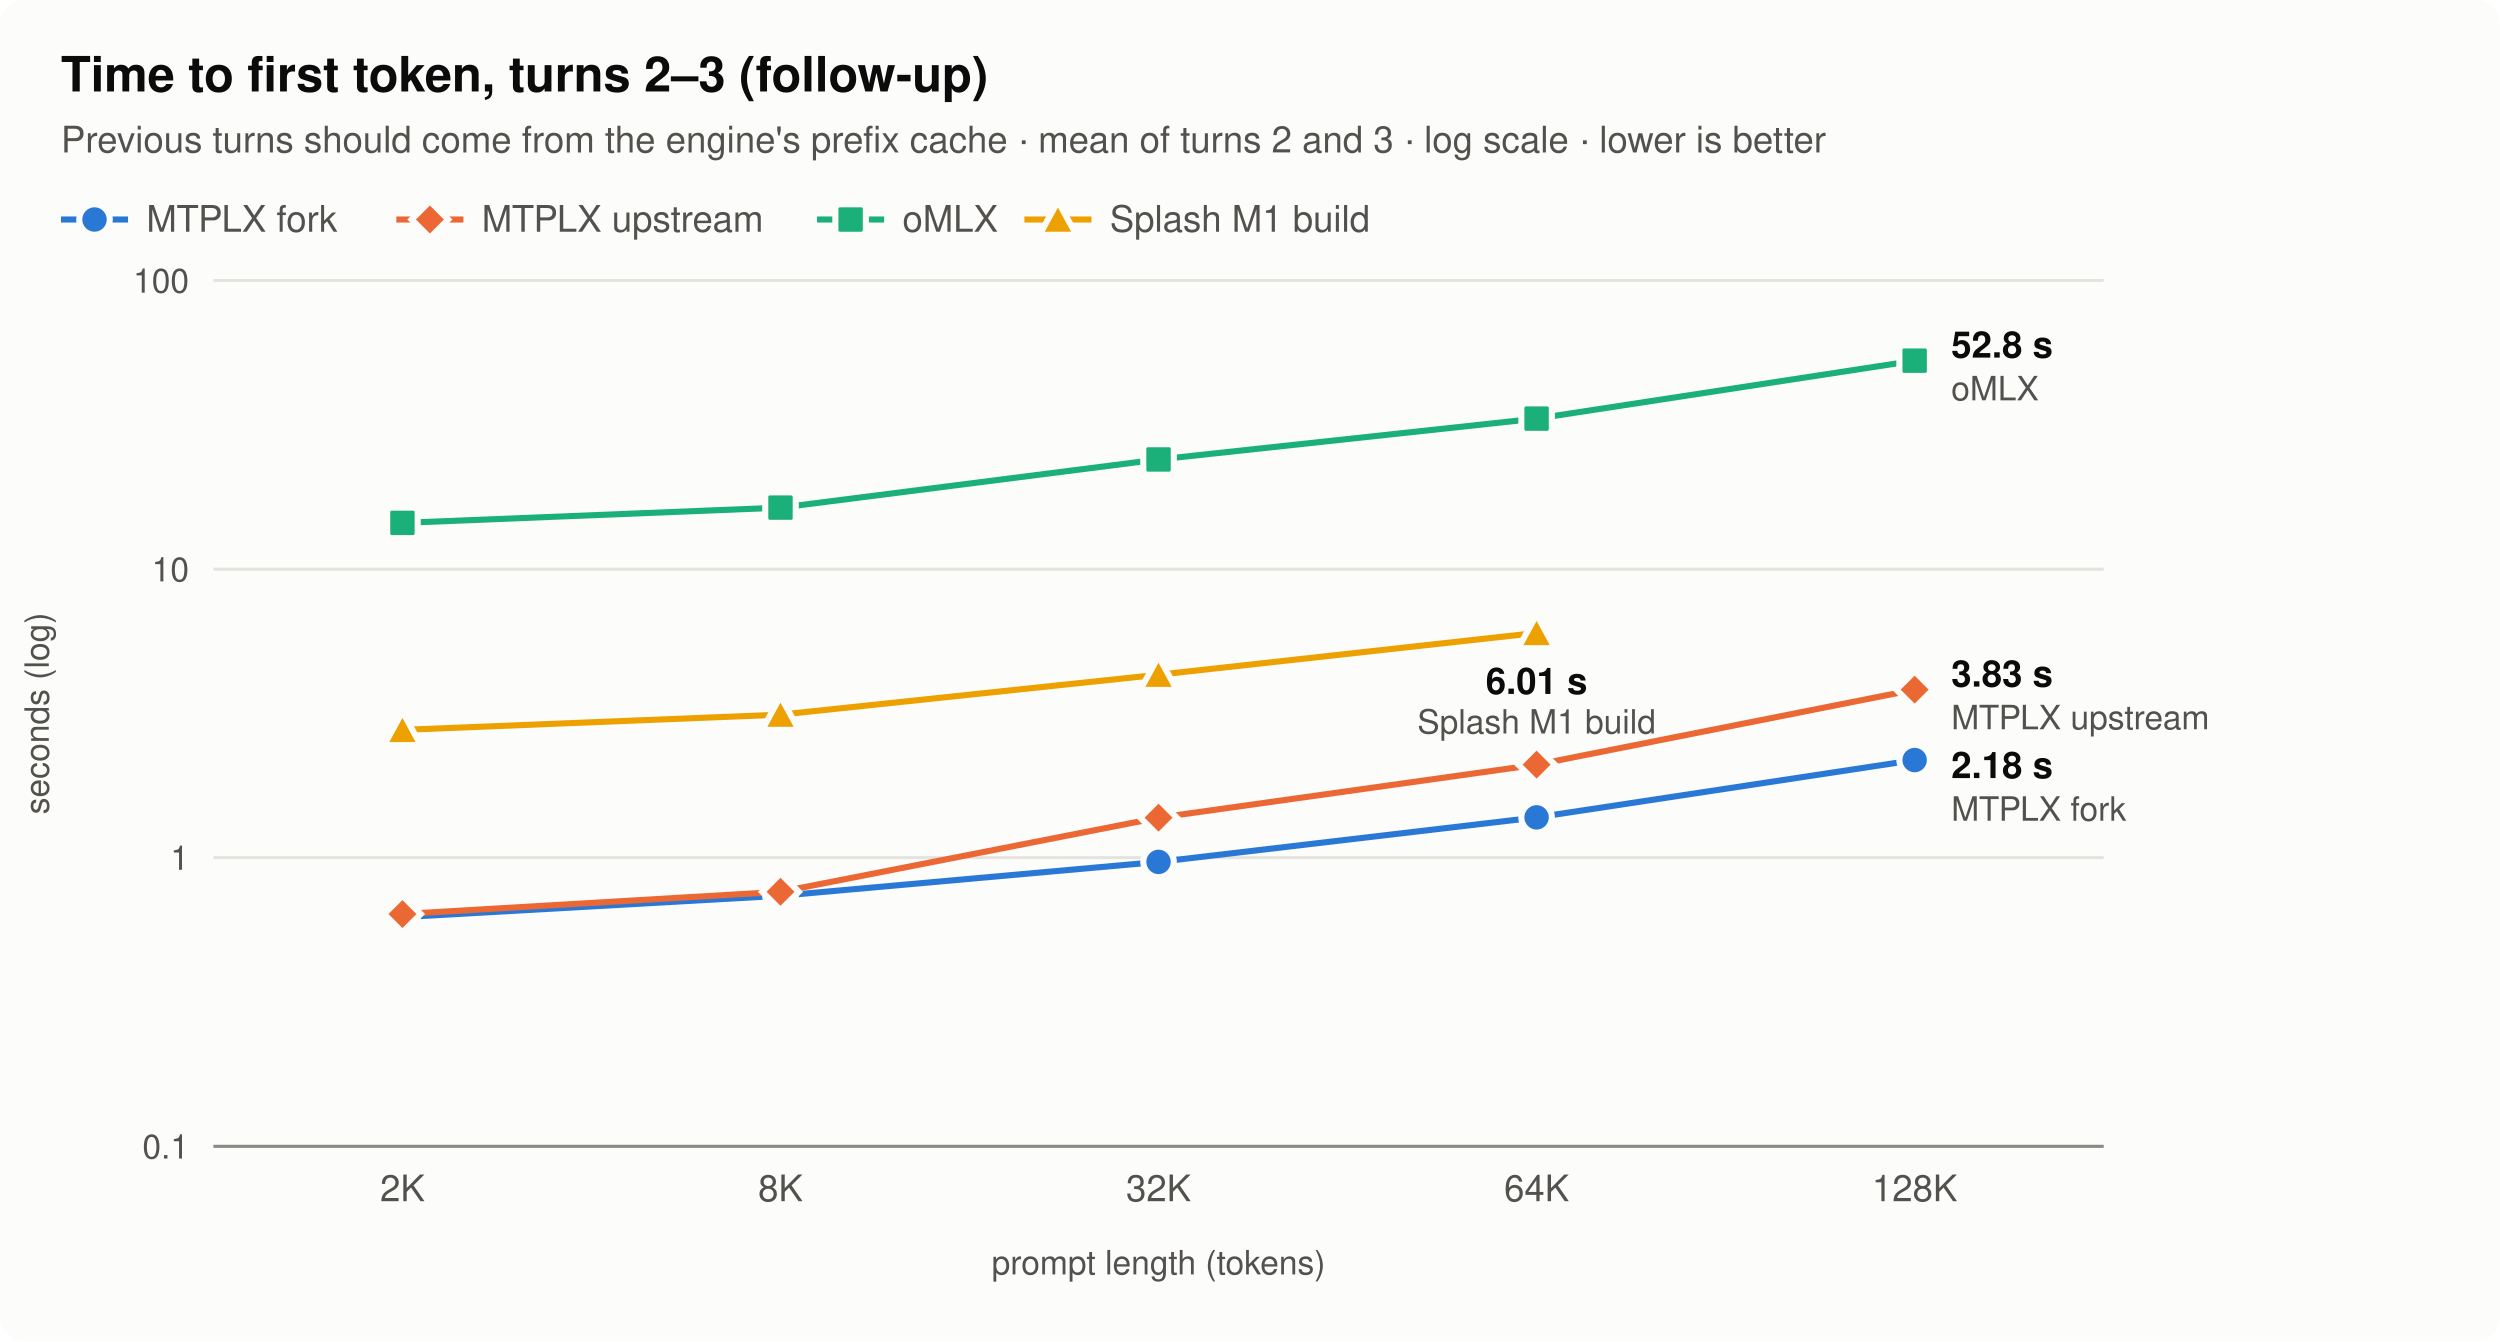
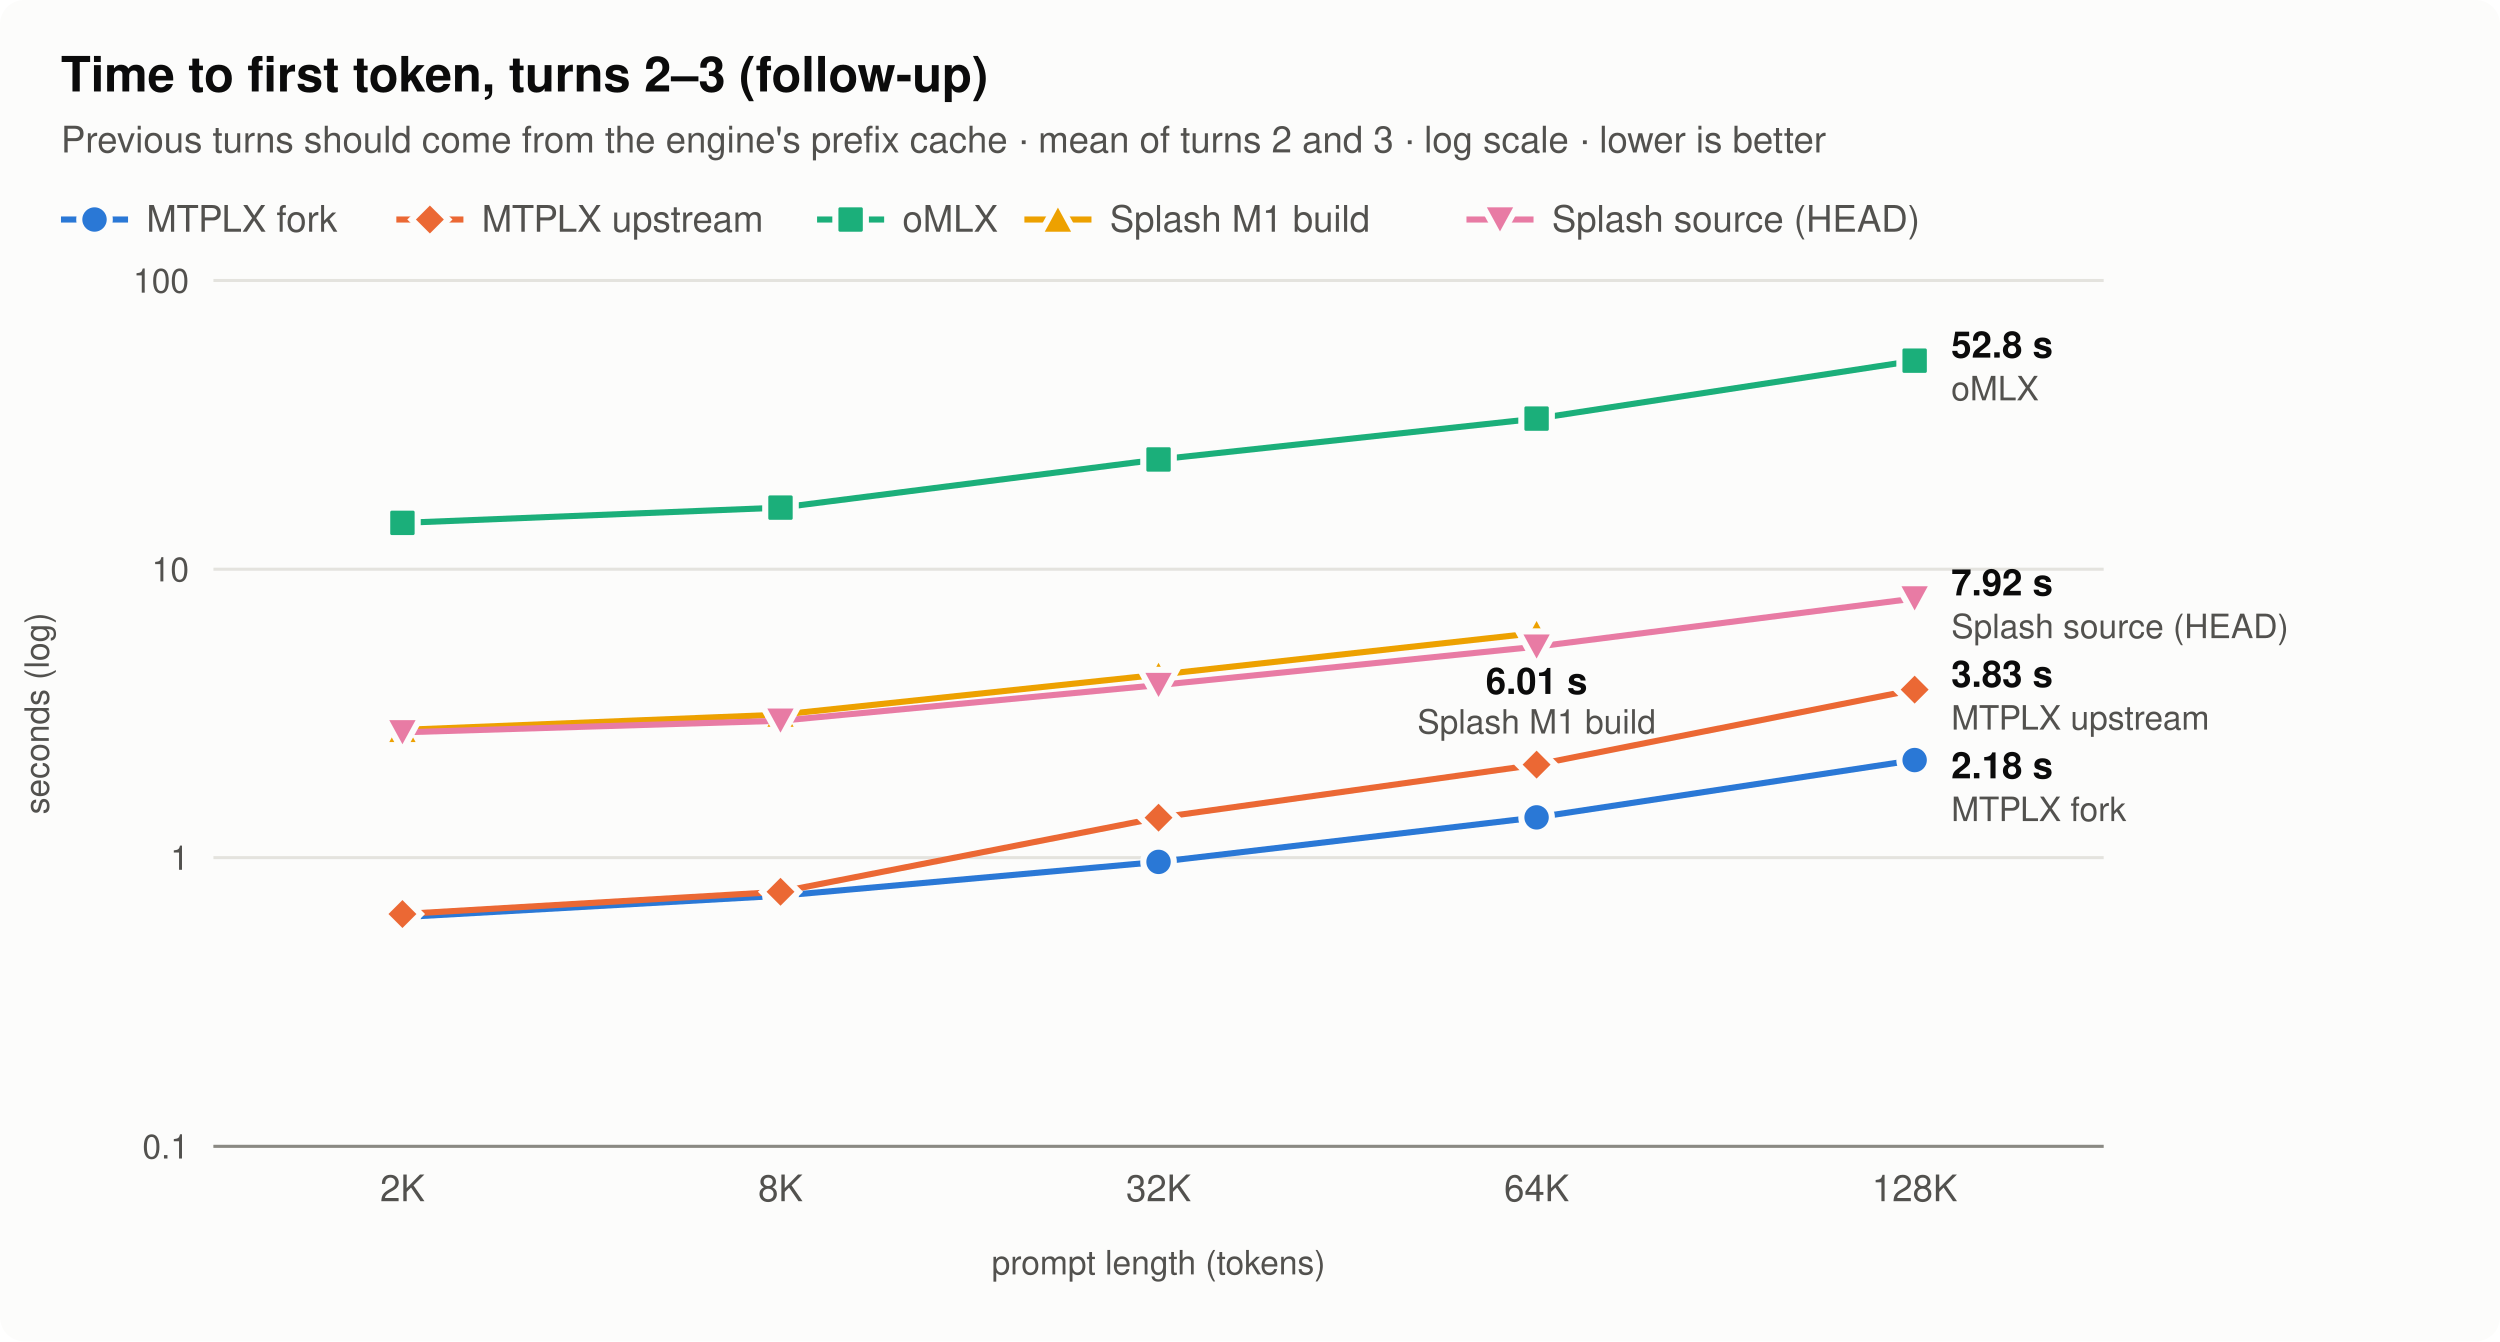
<svg xmlns="http://www.w3.org/2000/svg" viewBox="0 0 820 440" width="820" height="440" role="img" aria-label="Time to first token, turns 2–3 (follow-up)" font-family="-apple-system,BlinkMacSystemFont,Segoe UI,Helvetica,Arial,sans-serif">
  <rect width="820" height="440" rx="8" fill="#fcfcfb" />
  <text x="20" y="30" fill="#0b0b0b" font-size="16" font-weight="600">Time to first token, turns 2–3 (follow-up)</text>
  <text x="20" y="50" fill="#52514e" font-size="12">Previous turns should come from the engine's prefix cache · mean of turns 2 and 3 · log scale · lower is better</text>
  <line x1="20" x2="42" y1="72" y2="72" stroke="#2a78d6" stroke-width="2" />
  <circle cx="31" cy="72" r="5" fill="#2a78d6" stroke="#fcfcfb" stroke-width="2" />
  <text x="48" y="76" fill="#52514e" font-size="12">MTPLX fork</text>
  <line x1="130" x2="152" y1="72" y2="72" stroke="#eb6834" stroke-width="2" />
  <path d="M141 66L147 72L141 78L135 72Z" fill="#eb6834" stroke="#fcfcfb" stroke-width="2" />
  <text x="158" y="76" fill="#52514e" font-size="12">MTPLX upstream</text>
  <line x1="268" x2="290" y1="72" y2="72" stroke="#1baf7a" stroke-width="2" />
  <rect x="274" y="67" width="10" height="10" rx="1.5" fill="#1baf7a" stroke="#fcfcfb" stroke-width="2" />
  <text x="296" y="76" fill="#52514e" font-size="12">oMLX</text>
  <line x1="336" x2="358" y1="72" y2="72" stroke="#eda100" stroke-width="2" />
  <path d="M347 66L353 77L341 77Z" fill="#eda100" stroke="#fcfcfb" stroke-width="2" />
  <text x="364" y="76" fill="#52514e" font-size="12">Splash M1 build</text>
+   <line x1="481" x2="503" y1="72" y2="72" stroke="#e87ba4" stroke-width="2" />
+   <path d="M492 78L498 67L486 67Z" fill="#e87ba4" stroke="#fcfcfb" stroke-width="2" />
+   <text x="509" y="76" fill="#52514e" font-size="12">Splash source (HEAD)</text>
  <line x1="70" x2="690" y1="376.0" y2="376.0" stroke="#e4e3de" />
  <text x="62" y="380.0" fill="#52514e" font-size="11" text-anchor="end">0.1</text>
  <line x1="70" x2="690" y1="281.3" y2="281.3" stroke="#e4e3de" />
  <text x="62" y="285.3" fill="#52514e" font-size="11" text-anchor="end">1</text>
  <line x1="70" x2="690" y1="186.7" y2="186.7" stroke="#e4e3de" />
  <text x="62" y="190.7" fill="#52514e" font-size="11" text-anchor="end">10</text>
  <line x1="70" x2="690" y1="92.0" y2="92.0" stroke="#e4e3de" />
  <text x="62" y="96.0" fill="#52514e" font-size="11" text-anchor="end">100</text>
  <line x1="70" x2="690" y1="376" y2="376" stroke="#8a8983" />
  <text x="132.0" y="394" fill="#52514e" font-size="12" text-anchor="middle">2K</text>
  <text x="256.0" y="394" fill="#52514e" font-size="12" text-anchor="middle">8K</text>
  <text x="380.0" y="394" fill="#52514e" font-size="12" text-anchor="middle">32K</text>
  <text x="504.0" y="394" fill="#52514e" font-size="12" text-anchor="middle">64K</text>
  <text x="628.0" y="394" fill="#52514e" font-size="12" text-anchor="middle">128K</text>
  <text x="380.0" y="418" fill="#52514e" font-size="11" text-anchor="middle">prompt length (tokens)</text>
  <text x="16" y="234.0" fill="#52514e" font-size="11" text-anchor="middle" transform="rotate(-90 16 234.0)">seconds (log)</text>
  <polyline points="132.0,300.8 256.0,293.8 380.0,282.7 504.0,268.1 628.0,249.3" fill="none" stroke="#2a78d6" stroke-width="2" stroke-linejoin="round" />
  <circle cx="132.0" cy="300.8" r="5" fill="#2a78d6" stroke="#fcfcfb" stroke-width="2" />
  <circle cx="256.0" cy="293.8" r="5" fill="#2a78d6" stroke="#fcfcfb" stroke-width="2" />
  <circle cx="380.0" cy="282.7" r="5" fill="#2a78d6" stroke="#fcfcfb" stroke-width="2" />
  <circle cx="504.0" cy="268.1" r="5" fill="#2a78d6" stroke="#fcfcfb" stroke-width="2" />
  <circle cx="628.0" cy="249.3" r="5" fill="#2a78d6" stroke="#fcfcfb" stroke-width="2" />
  <polyline points="132.0,299.8 256.0,292.5 380.0,268.2 504.0,250.8 628.0,226.2" fill="none" stroke="#eb6834" stroke-width="2" stroke-linejoin="round" />
  <path d="M132.0 293.8L138.0 299.8L132.0 305.8L126.0 299.8Z" fill="#eb6834" stroke="#fcfcfb" stroke-width="2" />
  <path d="M256.0 286.5L262.0 292.5L256.0 298.5L250.0 292.5Z" fill="#eb6834" stroke="#fcfcfb" stroke-width="2" />
  <path d="M380.0 262.2L386.0 268.2L380.0 274.2L374.0 268.2Z" fill="#eb6834" stroke="#fcfcfb" stroke-width="2" />
  <path d="M504.0 244.8L510.0 250.8L504.0 256.8L498.0 250.8Z" fill="#eb6834" stroke="#fcfcfb" stroke-width="2" />
  <path d="M628.0 220.2L634.0 226.2L628.0 232.2L622.0 226.2Z" fill="#eb6834" stroke="#fcfcfb" stroke-width="2" />
  <polyline points="132.0,171.5 256.0,166.5 380.0,150.7 504.0,137.3 628.0,118.3" fill="none" stroke="#1baf7a" stroke-width="2" stroke-linejoin="round" />
  <rect x="127.0" y="166.5" width="10" height="10" rx="1.5" fill="#1baf7a" stroke="#fcfcfb" stroke-width="2" />
  <rect x="251.0" y="161.5" width="10" height="10" rx="1.5" fill="#1baf7a" stroke="#fcfcfb" stroke-width="2" />
  <rect x="375.0" y="145.7" width="10" height="10" rx="1.5" fill="#1baf7a" stroke="#fcfcfb" stroke-width="2" />
  <rect x="499.0" y="132.3" width="10" height="10" rx="1.5" fill="#1baf7a" stroke="#fcfcfb" stroke-width="2" />
  <rect x="623.0" y="113.3" width="10" height="10" rx="1.5" fill="#1baf7a" stroke="#fcfcfb" stroke-width="2" />
  <polyline points="132.0,239.4 256.0,234.4 380.0,221.3 504.0,207.6" fill="none" stroke="#eda100" stroke-width="2" stroke-linejoin="round" />
  <path d="M132.0 233.4L138.0 244.4L126.0 244.4Z" fill="#eda100" stroke="#fcfcfb" stroke-width="2" />
  <path d="M256.0 228.4L262.0 239.4L250.0 239.4Z" fill="#eda100" stroke="#fcfcfb" stroke-width="2" />
  <path d="M380.0 215.3L386.0 226.3L374.0 226.3Z" fill="#eda100" stroke="#fcfcfb" stroke-width="2" />
  <path d="M504.0 201.6L510.0 212.6L498.0 212.6Z" fill="#eda100" stroke="#fcfcfb" stroke-width="2" />
  <text x="504.0" y="227.6" fill="#0b0b0b" font-size="12" font-weight="600" text-anchor="middle">6.01 s</text>
  <text x="504.0" y="240.6" fill="#52514e" font-size="11" text-anchor="middle">Splash M1 build</text>
+   <polyline points="132.0,240.2 256.0,236.4 380.0,224.7 504.0,212.1 628.0,196.3" fill="none" stroke="#e87ba4" stroke-width="2" stroke-linejoin="round" />
+   <path d="M132.0 246.2L138.0 235.2L126.0 235.2Z" fill="#e87ba4" stroke="#fcfcfb" stroke-width="2" />
+   <path d="M256.0 242.4L262.0 231.4L250.0 231.4Z" fill="#e87ba4" stroke="#fcfcfb" stroke-width="2" />
+   <path d="M380.0 230.7L386.0 219.7L374.0 219.7Z" fill="#e87ba4" stroke="#fcfcfb" stroke-width="2" />
+   <path d="M504.0 218.1L510.0 207.1L498.0 207.1Z" fill="#e87ba4" stroke="#fcfcfb" stroke-width="2" />
+   <path d="M628.0 202.3L634.0 191.3L622.0 191.3Z" fill="#e87ba4" stroke="#fcfcfb" stroke-width="2" />
  <text x="640.0" y="117.3" fill="#0b0b0b" font-size="12" font-weight="600">52.8 s</text>
  <text x="640.0" y="131.3" fill="#52514e" font-size="11">oMLX</text>
-   <text x="640.0" y="225.2" fill="#0b0b0b" font-size="12" font-weight="600">3.83 s</text>
-   <text x="640.0" y="239.2" fill="#52514e" font-size="11">MTPLX upstream</text>
-   <text x="640.0" y="255.2" fill="#0b0b0b" font-size="12" font-weight="600">2.18 s</text>
-   <text x="640.0" y="269.2" fill="#52514e" font-size="11">MTPLX fork</text>
+   <text x="640.0" y="195.3" fill="#0b0b0b" font-size="12" font-weight="600">7.92 s</text>
+   <text x="640.0" y="209.3" fill="#52514e" font-size="11">Splash source (HEAD)</text>
+   <text x="640.0" y="225.3" fill="#0b0b0b" font-size="12" font-weight="600">3.83 s</text>
+   <text x="640.0" y="239.3" fill="#52514e" font-size="11">MTPLX upstream</text>
+   <text x="640.0" y="255.3" fill="#0b0b0b" font-size="12" font-weight="600">2.18 s</text>
+   <text x="640.0" y="269.3" fill="#52514e" font-size="11">MTPLX fork</text>
</svg>
